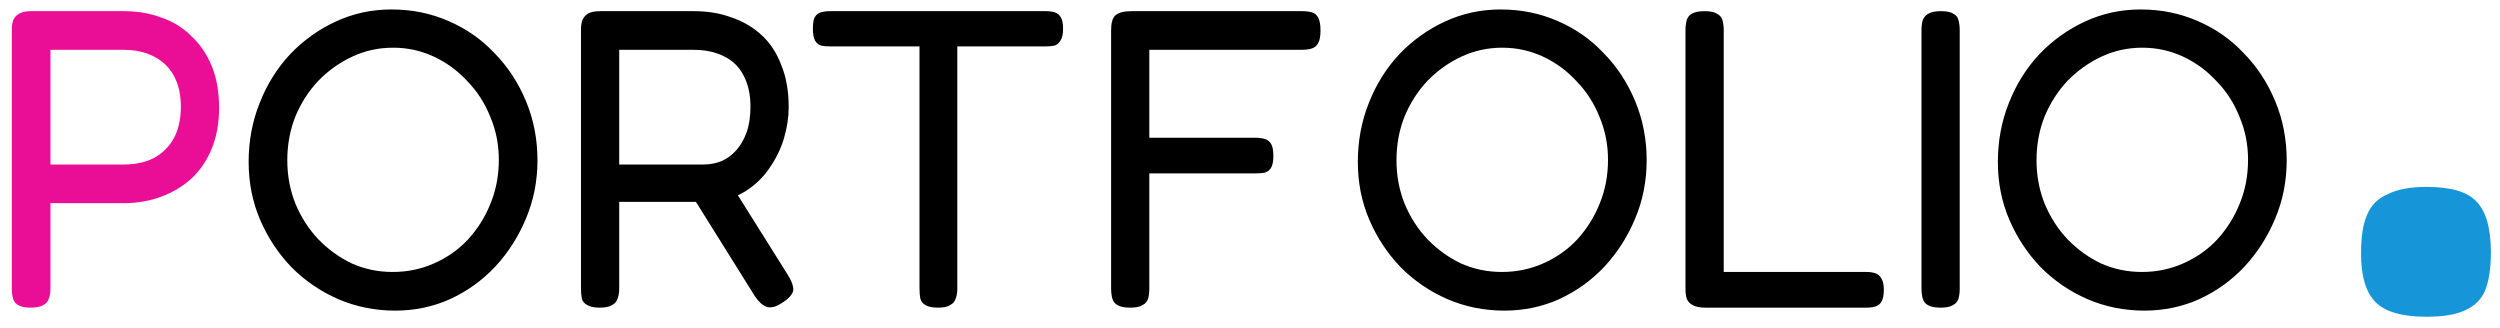
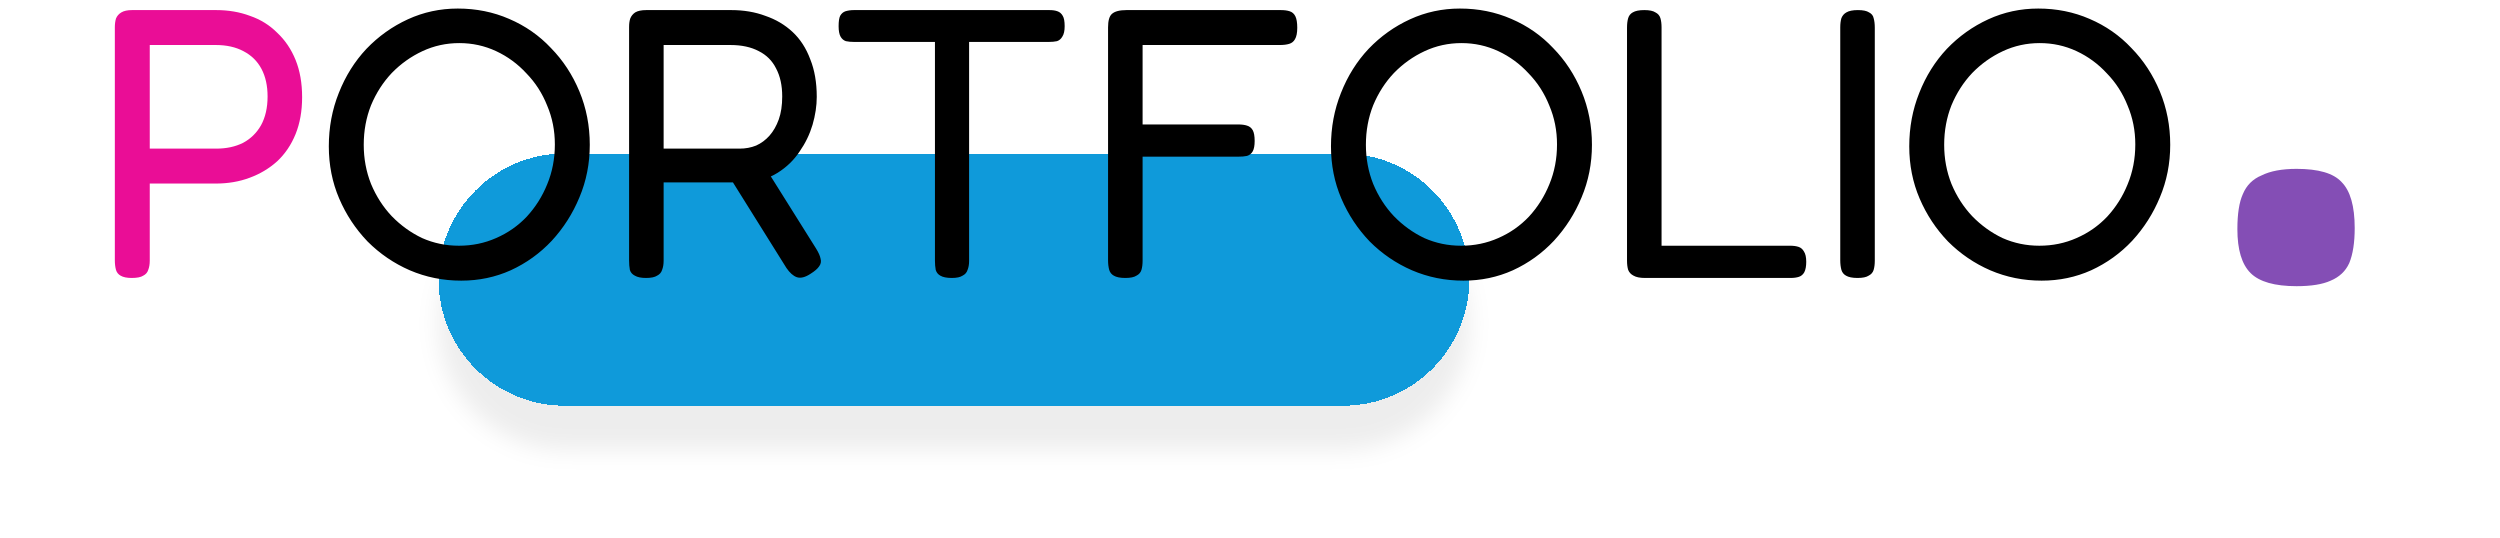
- <svg xmlns="http://www.w3.org/2000/svg" width="206" height="27" viewBox="0 0 206 27" fill="none">
-   <path d="M2.513 25.35C2.069 25.35 1.731 25.28 1.498 25.14C1.288 25.023 1.148 24.848 1.078 24.615C1.008 24.358 0.973 24.067 0.973 23.74V2.495C0.973 2.192 1.008 1.923 1.078 1.69C1.171 1.457 1.334 1.27 1.568 1.13C1.801 0.99 2.128 0.92 2.548 0.92H10.213C11.333 0.92 12.359 1.095 13.293 1.445C14.249 1.772 15.078 2.285 15.778 2.985C16.501 3.662 17.061 4.49 17.458 5.47C17.854 6.45 18.053 7.582 18.053 8.865C18.053 10.125 17.854 11.245 17.458 12.225C17.061 13.205 16.501 14.033 15.778 14.71C15.054 15.363 14.214 15.865 13.258 16.215C12.324 16.565 11.298 16.74 10.178 16.74H4.158V23.775C4.158 24.102 4.111 24.382 4.018 24.615C3.948 24.848 3.796 25.023 3.563 25.14C3.353 25.28 3.003 25.35 2.513 25.35ZM4.158 13.555H10.213C11.146 13.555 11.963 13.38 12.663 13.03C13.363 12.657 13.911 12.12 14.308 11.42C14.704 10.697 14.903 9.822 14.903 8.795C14.903 7.815 14.716 6.975 14.343 6.275C13.969 5.575 13.421 5.038 12.698 4.665C11.998 4.292 11.158 4.105 10.178 4.105H4.158V13.555Z" fill="#EA0D96" />
-   <path d="M32.563 25.595C30.907 25.595 29.343 25.28 27.873 24.65C26.427 24.02 25.143 23.145 24.023 22.025C22.927 20.882 22.063 19.575 21.433 18.105C20.803 16.635 20.488 15.048 20.488 13.345C20.488 11.618 20.791 9.997 21.398 8.48C22.005 6.94 22.845 5.598 23.918 4.455C25.015 3.312 26.275 2.413 27.698 1.76C29.122 1.107 30.638 0.78 32.248 0.78C33.928 0.78 35.492 1.095 36.938 1.725C38.408 2.355 39.68 3.242 40.753 4.385C41.85 5.505 42.713 6.823 43.343 8.34C43.973 9.857 44.288 11.478 44.288 13.205C44.288 14.908 43.973 16.507 43.343 18C42.736 19.47 41.897 20.788 40.823 21.955C39.75 23.098 38.502 23.997 37.078 24.65C35.678 25.28 34.173 25.595 32.563 25.595ZM32.353 22.41C33.566 22.41 34.698 22.177 35.748 21.71C36.822 21.243 37.755 20.59 38.548 19.75C39.342 18.887 39.96 17.907 40.403 16.81C40.87 15.69 41.103 14.477 41.103 13.17C41.103 11.91 40.87 10.732 40.403 9.635C39.96 8.515 39.33 7.535 38.513 6.695C37.72 5.832 36.798 5.155 35.748 4.665C34.698 4.175 33.578 3.93 32.388 3.93C31.198 3.93 30.078 4.175 29.028 4.665C27.978 5.155 27.045 5.82 26.228 6.66C25.435 7.5 24.805 8.48 24.338 9.6C23.895 10.72 23.673 11.922 23.673 13.205C23.673 14.465 23.895 15.655 24.338 16.775C24.805 17.895 25.435 18.875 26.228 19.715C27.045 20.555 27.966 21.22 28.993 21.71C30.043 22.177 31.163 22.41 32.353 22.41ZM49.413 25.35C48.97 25.35 48.631 25.28 48.398 25.14C48.165 25.023 48.013 24.848 47.943 24.615C47.896 24.358 47.873 24.067 47.873 23.74V2.46C47.873 2.157 47.908 1.9 47.978 1.69C48.071 1.457 48.223 1.27 48.433 1.13C48.666 0.99 49.005 0.92 49.448 0.92H57.183C58.326 0.92 59.365 1.095 60.298 1.445C61.255 1.772 62.083 2.262 62.783 2.915C63.483 3.568 64.02 4.397 64.393 5.4C64.79 6.38 64.988 7.523 64.988 8.83C64.988 9.647 64.86 10.498 64.603 11.385C64.346 12.248 63.95 13.065 63.413 13.835C62.9 14.605 62.235 15.247 61.418 15.76C60.601 16.273 59.61 16.565 58.443 16.635H51.023V23.775C51.023 24.102 50.976 24.382 50.883 24.615C50.813 24.848 50.661 25.023 50.428 25.14C50.218 25.28 49.88 25.35 49.413 25.35ZM64.428 24.965C63.938 25.292 63.518 25.397 63.168 25.28C62.841 25.163 62.526 24.883 62.223 24.44L56.623 15.48L60.088 14.955L64.918 22.655C65.151 23.028 65.291 23.343 65.338 23.6C65.408 23.857 65.361 24.09 65.198 24.3C65.058 24.51 64.801 24.732 64.428 24.965ZM51.023 13.555H57.953C58.49 13.555 58.991 13.462 59.458 13.275C59.925 13.065 60.333 12.762 60.683 12.365C61.033 11.968 61.313 11.478 61.523 10.895C61.733 10.312 61.838 9.612 61.838 8.795C61.838 7.792 61.651 6.94 61.278 6.24C60.928 5.54 60.403 5.015 59.703 4.665C59.003 4.292 58.14 4.105 57.113 4.105H51.023V13.555ZM86.197 0.92C86.501 0.92 86.746 0.955 86.932 1.025C87.142 1.095 87.306 1.235 87.422 1.445C87.539 1.632 87.597 1.947 87.597 2.39C87.597 2.81 87.527 3.125 87.387 3.335C87.271 3.545 87.107 3.685 86.897 3.755C86.687 3.802 86.431 3.825 86.127 3.825H78.882V23.81C78.882 24.113 78.836 24.382 78.742 24.615C78.672 24.848 78.521 25.023 78.287 25.14C78.077 25.28 77.751 25.35 77.307 25.35C76.841 25.35 76.491 25.28 76.257 25.14C76.047 25.023 75.907 24.848 75.837 24.615C75.791 24.358 75.767 24.078 75.767 23.775V3.825H68.417C68.114 3.825 67.857 3.802 67.647 3.755C67.437 3.685 67.274 3.545 67.157 3.335C67.041 3.125 66.982 2.81 66.982 2.39C66.982 1.947 67.029 1.632 67.122 1.445C67.239 1.235 67.402 1.095 67.612 1.025C67.846 0.955 68.102 0.92 68.382 0.92H86.197ZM93.129 25.35C92.663 25.35 92.313 25.28 92.079 25.14C91.87 25.023 91.73 24.848 91.659 24.615C91.59 24.358 91.555 24.067 91.555 23.74V2.495C91.555 1.888 91.671 1.48 91.904 1.27C92.161 1.037 92.605 0.92 93.234 0.92H107.305C107.631 0.92 107.9 0.955 108.11 1.025C108.343 1.095 108.518 1.247 108.635 1.48C108.751 1.713 108.81 2.063 108.81 2.53C108.81 2.997 108.74 3.347 108.6 3.58C108.483 3.79 108.308 3.93 108.075 4C107.841 4.07 107.561 4.105 107.235 4.105H94.704V11.35H103.42C103.746 11.35 104.015 11.385 104.225 11.455C104.458 11.525 104.633 11.665 104.75 11.875C104.866 12.085 104.925 12.412 104.925 12.855C104.925 13.275 104.866 13.59 104.75 13.8C104.633 14.01 104.458 14.15 104.225 14.22C104.015 14.267 103.735 14.29 103.385 14.29H94.704V23.775C94.704 24.102 94.669 24.382 94.6 24.615C94.529 24.848 94.378 25.023 94.144 25.14C93.934 25.28 93.596 25.35 93.129 25.35ZM123.96 25.595C122.303 25.595 120.74 25.28 119.27 24.65C117.823 24.02 116.54 23.145 115.42 22.025C114.323 20.882 113.46 19.575 112.83 18.105C112.2 16.635 111.885 15.048 111.885 13.345C111.885 11.618 112.188 9.997 112.795 8.48C113.401 6.94 114.241 5.598 115.315 4.455C116.411 3.312 117.671 2.413 119.095 1.76C120.518 1.107 122.035 0.78 123.645 0.78C125.325 0.78 126.888 1.095 128.335 1.725C129.805 2.355 131.076 3.242 132.15 4.385C133.246 5.505 134.11 6.823 134.74 8.34C135.37 9.857 135.685 11.478 135.685 13.205C135.685 14.908 135.37 16.507 134.74 18C134.133 19.47 133.293 20.788 132.22 21.955C131.146 23.098 129.898 23.997 128.475 24.65C127.075 25.28 125.57 25.595 123.96 25.595ZM123.75 22.41C124.963 22.41 126.095 22.177 127.145 21.71C128.218 21.243 129.151 20.59 129.945 19.75C130.738 18.887 131.356 17.907 131.8 16.81C132.266 15.69 132.5 14.477 132.5 13.17C132.5 11.91 132.266 10.732 131.8 9.635C131.356 8.515 130.726 7.535 129.91 6.695C129.116 5.832 128.195 5.155 127.145 4.665C126.095 4.175 124.975 3.93 123.785 3.93C122.595 3.93 121.475 4.175 120.425 4.665C119.375 5.155 118.441 5.82 117.625 6.66C116.831 7.5 116.201 8.48 115.735 9.6C115.291 10.72 115.07 11.922 115.07 13.205C115.07 14.465 115.291 15.655 115.735 16.775C116.201 17.895 116.831 18.875 117.625 19.715C118.441 20.555 119.363 21.22 120.39 21.71C121.44 22.177 122.56 22.41 123.75 22.41ZM140.529 25.35C140.063 25.35 139.713 25.28 139.479 25.14C139.246 25.023 139.083 24.848 138.989 24.615C138.919 24.382 138.884 24.102 138.884 23.775V2.53C138.884 2.18 138.919 1.888 138.989 1.655C139.059 1.422 139.199 1.247 139.409 1.13C139.643 0.99 139.993 0.92 140.459 0.92C140.926 0.92 141.264 0.99 141.474 1.13C141.708 1.247 141.859 1.422 141.929 1.655C141.999 1.888 142.034 2.168 142.034 2.495V22.41H153.759C154.063 22.41 154.319 22.445 154.529 22.515C154.739 22.585 154.903 22.725 155.019 22.935C155.159 23.145 155.229 23.46 155.229 23.88C155.229 24.277 155.171 24.592 155.054 24.825C154.938 25.035 154.774 25.175 154.564 25.245C154.354 25.315 154.098 25.35 153.794 25.35H140.529ZM159.906 25.35C159.439 25.35 159.089 25.28 158.856 25.14C158.646 25.023 158.506 24.848 158.436 24.615C158.366 24.358 158.331 24.067 158.331 23.74V2.495C158.331 2.168 158.366 1.888 158.436 1.655C158.529 1.422 158.681 1.247 158.891 1.13C159.124 0.99 159.474 0.92 159.941 0.92C160.408 0.92 160.746 0.99 160.956 1.13C161.189 1.247 161.329 1.422 161.376 1.655C161.446 1.888 161.481 2.18 161.481 2.53V23.775C161.481 24.102 161.446 24.382 161.376 24.615C161.306 24.848 161.154 25.023 160.921 25.14C160.711 25.28 160.373 25.35 159.906 25.35ZM176.699 25.595C175.042 25.595 173.479 25.28 172.009 24.65C170.562 24.02 169.279 23.145 168.159 22.025C167.062 20.882 166.199 19.575 165.569 18.105C164.939 16.635 164.624 15.048 164.624 13.345C164.624 11.618 164.927 9.997 165.534 8.48C166.141 6.94 166.981 5.598 168.054 4.455C169.151 3.312 170.411 2.413 171.834 1.76C173.257 1.107 174.774 0.78 176.384 0.78C178.064 0.78 179.627 1.095 181.074 1.725C182.544 2.355 183.816 3.242 184.889 4.385C185.986 5.505 186.849 6.823 187.479 8.34C188.109 9.857 188.424 11.478 188.424 13.205C188.424 14.908 188.109 16.507 187.479 18C186.872 19.47 186.032 20.788 184.959 21.955C183.886 23.098 182.637 23.997 181.214 24.65C179.814 25.28 178.309 25.595 176.699 25.595ZM176.489 22.41C177.702 22.41 178.834 22.177 179.884 21.71C180.957 21.243 181.891 20.59 182.684 19.75C183.477 18.887 184.096 17.907 184.539 16.81C185.006 15.69 185.239 14.477 185.239 13.17C185.239 11.91 185.006 10.732 184.539 9.635C184.096 8.515 183.466 7.535 182.649 6.695C181.856 5.832 180.934 5.155 179.884 4.665C178.834 4.175 177.714 3.93 176.524 3.93C175.334 3.93 174.214 4.175 173.164 4.665C172.114 5.155 171.181 5.82 170.364 6.66C169.571 7.5 168.941 8.48 168.474 9.6C168.031 10.72 167.809 11.922 167.809 13.205C167.809 14.465 168.031 15.655 168.474 16.775C168.941 17.895 169.571 18.875 170.364 19.715C171.181 20.555 172.102 21.22 173.129 21.71C174.179 22.177 175.299 22.41 176.489 22.41Z" fill="black" />
-   <path d="M199.949 26.1C197.949 26.1 196.549 25.7 195.749 24.9C194.949 24.1 194.549 22.767 194.549 20.9C194.549 19.5 194.715 18.433 195.049 17.7C195.382 16.9 195.949 16.333 196.749 16C197.549 15.6 198.615 15.4 199.949 15.4C201.949 15.4 203.315 15.8 204.049 16.6C204.849 17.4 205.249 18.8 205.249 20.8C205.249 22.133 205.082 23.2 204.749 24C204.415 24.733 203.849 25.267 203.049 25.6C202.315 25.933 201.282 26.1 199.949 26.1Z" fill="#1696D8" />
+ <svg xmlns="http://www.w3.org/2000/svg" width="228" height="49" viewBox="0 0 228 49" fill="none">
+   <g filter="url(#filter0_d_107_24)">
+     <rect x="40" y="14" width="94" height="23" rx="11.5" fill="#0997D9" fill-opacity="0.97" shape-rendering="crispEdges" />
+   </g>
+   <path d="M12.013 25.35C11.569 25.35 11.231 25.28 10.998 25.14C10.788 25.023 10.648 24.848 10.578 24.615C10.508 24.358 10.473 24.067 10.473 23.74V2.495C10.473 2.192 10.508 1.923 10.578 1.69C10.671 1.457 10.834 1.27 11.068 1.13C11.301 0.99 11.628 0.92 12.048 0.92H19.713C20.833 0.92 21.859 1.095 22.793 1.445C23.749 1.772 24.578 2.285 25.278 2.985C26.001 3.662 26.561 4.49 26.958 5.47C27.354 6.45 27.553 7.582 27.553 8.865C27.553 10.125 27.354 11.245 26.958 12.225C26.561 13.205 26.001 14.033 25.278 14.71C24.554 15.363 23.714 15.865 22.758 16.215C21.824 16.565 20.798 16.74 19.678 16.74H13.658V23.775C13.658 24.102 13.611 24.382 13.518 24.615C13.448 24.848 13.296 25.023 13.063 25.14C12.853 25.28 12.503 25.35 12.013 25.35ZM13.658 13.555H19.713C20.646 13.555 21.463 13.38 22.163 13.03C22.863 12.657 23.411 12.12 23.808 11.42C24.204 10.697 24.403 9.822 24.403 8.795C24.403 7.815 24.216 6.975 23.843 6.275C23.469 5.575 22.921 5.038 22.198 4.665C21.498 4.292 20.658 4.105 19.678 4.105H13.658V13.555Z" fill="#EA0D96" />
+   <path d="M42.063 25.595C40.407 25.595 38.843 25.28 37.373 24.65C35.926 24.02 34.643 23.145 33.523 22.025C32.426 20.882 31.563 19.575 30.933 18.105C30.303 16.635 29.988 15.048 29.988 13.345C29.988 11.618 30.291 9.997 30.898 8.48C31.505 6.94 32.345 5.598 33.418 4.455C34.515 3.312 35.775 2.413 37.198 1.76C38.621 1.107 40.138 0.78 41.748 0.78C43.428 0.78 44.992 1.095 46.438 1.725C47.908 2.355 49.18 3.242 50.253 4.385C51.35 5.505 52.213 6.823 52.843 8.34C53.473 9.857 53.788 11.478 53.788 13.205C53.788 14.908 53.473 16.507 52.843 18C52.236 19.47 51.397 20.788 50.323 21.955C49.25 23.098 48.002 23.997 46.578 24.65C45.178 25.28 43.673 25.595 42.063 25.595ZM41.853 22.41C43.066 22.41 44.198 22.177 45.248 21.71C46.322 21.243 47.255 20.59 48.048 19.75C48.842 18.887 49.46 17.907 49.903 16.81C50.37 15.69 50.603 14.477 50.603 13.17C50.603 11.91 50.37 10.732 49.903 9.635C49.46 8.515 48.83 7.535 48.013 6.695C47.22 5.832 46.298 5.155 45.248 4.665C44.198 4.175 43.078 3.93 41.888 3.93C40.698 3.93 39.578 4.175 38.528 4.665C37.478 5.155 36.545 5.82 35.728 6.66C34.935 7.5 34.305 8.48 33.838 9.6C33.395 10.72 33.173 11.922 33.173 13.205C33.173 14.465 33.395 15.655 33.838 16.775C34.305 17.895 34.935 18.875 35.728 19.715C36.545 20.555 37.467 21.22 38.493 21.71C39.543 22.177 40.663 22.41 41.853 22.41ZM58.913 25.35C58.47 25.35 58.131 25.28 57.898 25.14C57.665 25.023 57.513 24.848 57.443 24.615C57.396 24.358 57.373 24.067 57.373 23.74V2.46C57.373 2.157 57.408 1.9 57.478 1.69C57.571 1.457 57.723 1.27 57.933 1.13C58.166 0.99 58.505 0.92 58.948 0.92H66.683C67.826 0.92 68.865 1.095 69.798 1.445C70.755 1.772 71.583 2.262 72.283 2.915C72.983 3.568 73.52 4.397 73.893 5.4C74.29 6.38 74.488 7.523 74.488 8.83C74.488 9.647 74.36 10.498 74.103 11.385C73.846 12.248 73.45 13.065 72.913 13.835C72.4 14.605 71.735 15.247 70.918 15.76C70.101 16.273 69.11 16.565 67.943 16.635H60.523V23.775C60.523 24.102 60.476 24.382 60.383 24.615C60.313 24.848 60.161 25.023 59.928 25.14C59.718 25.28 59.38 25.35 58.913 25.35ZM73.928 24.965C73.438 25.292 73.018 25.397 72.668 25.28C72.341 25.163 72.026 24.883 71.723 24.44L66.123 15.48L69.588 14.955L74.418 22.655C74.651 23.028 74.791 23.343 74.838 23.6C74.908 23.857 74.861 24.09 74.698 24.3C74.558 24.51 74.301 24.732 73.928 24.965ZM60.523 13.555H67.453C67.99 13.555 68.491 13.462 68.958 13.275C69.425 13.065 69.833 12.762 70.183 12.365C70.533 11.968 70.813 11.478 71.023 10.895C71.233 10.312 71.338 9.612 71.338 8.795C71.338 7.792 71.151 6.94 70.778 6.24C70.428 5.54 69.903 5.015 69.203 4.665C68.503 4.292 67.64 4.105 66.613 4.105H60.523V13.555ZM95.697 0.92C96.001 0.92 96.246 0.955 96.432 1.025C96.642 1.095 96.806 1.235 96.922 1.445C97.039 1.632 97.097 1.947 97.097 2.39C97.097 2.81 97.027 3.125 96.887 3.335C96.771 3.545 96.607 3.685 96.397 3.755C96.187 3.802 95.931 3.825 95.627 3.825H88.382V23.81C88.382 24.113 88.336 24.382 88.242 24.615C88.172 24.848 88.021 25.023 87.787 25.14C87.577 25.28 87.251 25.35 86.807 25.35C86.341 25.35 85.991 25.28 85.757 25.14C85.547 25.023 85.407 24.848 85.337 24.615C85.291 24.358 85.267 24.078 85.267 23.775V3.825H77.917C77.614 3.825 77.357 3.802 77.147 3.755C76.937 3.685 76.774 3.545 76.657 3.335C76.541 3.125 76.482 2.81 76.482 2.39C76.482 1.947 76.529 1.632 76.622 1.445C76.739 1.235 76.902 1.095 77.112 1.025C77.346 0.955 77.602 0.92 77.882 0.92H95.697ZM102.63 25.35C102.163 25.35 101.813 25.28 101.58 25.14C101.37 25.023 101.23 24.848 101.16 24.615C101.09 24.358 101.055 24.067 101.055 23.74V2.495C101.055 1.888 101.171 1.48 101.405 1.27C101.661 1.037 102.105 0.92 102.735 0.92H116.805C117.131 0.92 117.4 0.955 117.61 1.025C117.843 1.095 118.018 1.247 118.135 1.48C118.251 1.713 118.31 2.063 118.31 2.53C118.31 2.997 118.24 3.347 118.1 3.58C117.983 3.79 117.808 3.93 117.575 4C117.341 4.07 117.061 4.105 116.735 4.105H104.205V11.35H112.92C113.246 11.35 113.515 11.385 113.725 11.455C113.958 11.525 114.133 11.665 114.25 11.875C114.366 12.085 114.425 12.412 114.425 12.855C114.425 13.275 114.366 13.59 114.25 13.8C114.133 14.01 113.958 14.15 113.725 14.22C113.515 14.267 113.235 14.29 112.885 14.29H104.205V23.775C104.205 24.102 104.17 24.382 104.1 24.615C104.03 24.848 103.878 25.023 103.645 25.14C103.435 25.28 103.096 25.35 102.63 25.35ZM133.46 25.595C131.803 25.595 130.24 25.28 128.77 24.65C127.323 24.02 126.04 23.145 124.92 22.025C123.823 20.882 122.96 19.575 122.33 18.105C121.7 16.635 121.385 15.048 121.385 13.345C121.385 11.618 121.688 9.997 122.295 8.48C122.901 6.94 123.741 5.598 124.815 4.455C125.911 3.312 127.171 2.413 128.595 1.76C130.018 1.107 131.535 0.78 133.145 0.78C134.825 0.78 136.388 1.095 137.835 1.725C139.305 2.355 140.576 3.242 141.65 4.385C142.746 5.505 143.61 6.823 144.24 8.34C144.87 9.857 145.185 11.478 145.185 13.205C145.185 14.908 144.87 16.507 144.24 18C143.633 19.47 142.793 20.788 141.72 21.955C140.646 23.098 139.398 23.997 137.975 24.65C136.575 25.28 135.07 25.595 133.46 25.595ZM133.25 22.41C134.463 22.41 135.595 22.177 136.645 21.71C137.718 21.243 138.651 20.59 139.445 19.75C140.238 18.887 140.856 17.907 141.3 16.81C141.766 15.69 142 14.477 142 13.17C142 11.91 141.766 10.732 141.3 9.635C140.856 8.515 140.226 7.535 139.41 6.695C138.616 5.832 137.695 5.155 136.645 4.665C135.595 4.175 134.475 3.93 133.285 3.93C132.095 3.93 130.975 4.175 129.925 4.665C128.875 5.155 127.941 5.82 127.125 6.66C126.331 7.5 125.701 8.48 125.235 9.6C124.791 10.72 124.57 11.922 124.57 13.205C124.57 14.465 124.791 15.655 125.235 16.775C125.701 17.895 126.331 18.875 127.125 19.715C127.941 20.555 128.863 21.22 129.89 21.71C130.94 22.177 132.06 22.41 133.25 22.41ZM150.029 25.35C149.563 25.35 149.213 25.28 148.979 25.14C148.746 25.023 148.583 24.848 148.489 24.615C148.419 24.382 148.384 24.102 148.384 23.775V2.53C148.384 2.18 148.419 1.888 148.489 1.655C148.559 1.422 148.699 1.247 148.909 1.13C149.143 0.99 149.493 0.92 149.959 0.92C150.426 0.92 150.764 0.99 150.974 1.13C151.208 1.247 151.359 1.422 151.429 1.655C151.499 1.888 151.534 2.168 151.534 2.495V22.41H163.259C163.563 22.41 163.819 22.445 164.029 22.515C164.239 22.585 164.403 22.725 164.519 22.935C164.659 23.145 164.729 23.46 164.729 23.88C164.729 24.277 164.671 24.592 164.554 24.825C164.438 25.035 164.274 25.175 164.064 25.245C163.854 25.315 163.598 25.35 163.294 25.35H150.029ZM169.406 25.35C168.939 25.35 168.589 25.28 168.356 25.14C168.146 25.023 168.006 24.848 167.936 24.615C167.866 24.358 167.831 24.067 167.831 23.74V2.495C167.831 2.168 167.866 1.888 167.936 1.655C168.029 1.422 168.181 1.247 168.391 1.13C168.624 0.99 168.974 0.92 169.441 0.92C169.908 0.92 170.246 0.99 170.456 1.13C170.689 1.247 170.829 1.422 170.876 1.655C170.946 1.888 170.981 2.18 170.981 2.53V23.775C170.981 24.102 170.946 24.382 170.876 24.615C170.806 24.848 170.654 25.023 170.421 25.14C170.211 25.28 169.873 25.35 169.406 25.35ZM186.199 25.595C184.542 25.595 182.979 25.28 181.509 24.65C180.062 24.02 178.779 23.145 177.659 22.025C176.562 20.882 175.699 19.575 175.069 18.105C174.439 16.635 174.124 15.048 174.124 13.345C174.124 11.618 174.427 9.997 175.034 8.48C175.641 6.94 176.481 5.598 177.554 4.455C178.651 3.312 179.911 2.413 181.334 1.76C182.757 1.107 184.274 0.78 185.884 0.78C187.564 0.78 189.127 1.095 190.574 1.725C192.044 2.355 193.316 3.242 194.389 4.385C195.486 5.505 196.349 6.823 196.979 8.34C197.609 9.857 197.924 11.478 197.924 13.205C197.924 14.908 197.609 16.507 196.979 18C196.372 19.47 195.532 20.788 194.459 21.955C193.386 23.098 192.137 23.997 190.714 24.65C189.314 25.28 187.809 25.595 186.199 25.595ZM185.989 22.41C187.202 22.41 188.334 22.177 189.384 21.71C190.457 21.243 191.391 20.59 192.184 19.75C192.977 18.887 193.596 17.907 194.039 16.81C194.506 15.69 194.739 14.477 194.739 13.17C194.739 11.91 194.506 10.732 194.039 9.635C193.596 8.515 192.966 7.535 192.149 6.695C191.356 5.832 190.434 5.155 189.384 4.665C188.334 4.175 187.214 3.93 186.024 3.93C184.834 3.93 183.714 4.175 182.664 4.665C181.614 5.155 180.681 5.82 179.864 6.66C179.071 7.5 178.441 8.48 177.974 9.6C177.531 10.72 177.309 11.922 177.309 13.205C177.309 14.465 177.531 15.655 177.974 16.775C178.441 17.895 179.071 18.875 179.864 19.715C180.681 20.555 181.602 21.22 182.629 21.71C183.679 22.177 184.799 22.41 185.989 22.41Z" fill="black" />
+   <path d="M209.449 26.1C207.449 26.1 206.049 25.7 205.249 24.9C204.449 24.1 204.049 22.767 204.049 20.9C204.049 19.5 204.215 18.433 204.549 17.7C204.882 16.9 205.449 16.333 206.249 16C207.049 15.6 208.115 15.4 209.449 15.4C211.449 15.4 212.815 15.8 213.549 16.6C214.349 17.4 214.749 18.8 214.749 20.8C214.749 22.133 214.582 23.2 214.249 24C213.915 24.733 213.349 25.267 212.549 25.6C211.815 25.933 210.782 26.1 209.449 26.1Z" fill="#834CB5" fill-opacity="0.985" />
+   <defs>
+     <filter id="filter0_d_107_24" x="38" y="14" width="98" height="29" filterUnits="userSpaceOnUse" color-interpolation-filters="sRGB">
+       <feFlood flood-opacity="0" result="BackgroundImageFix" />
+       <feColorMatrix in="SourceAlpha" type="matrix" values="0 0 0 0 0 0 0 0 0 0 0 0 0 0 0 0 0 0 127 0" result="hardAlpha" />
+       <feOffset dy="4" />
+       <feGaussianBlur stdDeviation="1" />
+       <feComposite in2="hardAlpha" operator="out" />
+       <feColorMatrix type="matrix" values="0 0 0 0 0 0 0 0 0 0 0 0 0 0 0 0 0 0 0.07 0" />
+       <feBlend mode="normal" in2="BackgroundImageFix" result="effect1_dropShadow_107_24" />
+       <feBlend mode="normal" in="SourceGraphic" in2="effect1_dropShadow_107_24" result="shape" />
+     </filter>
+   </defs>
</svg>
